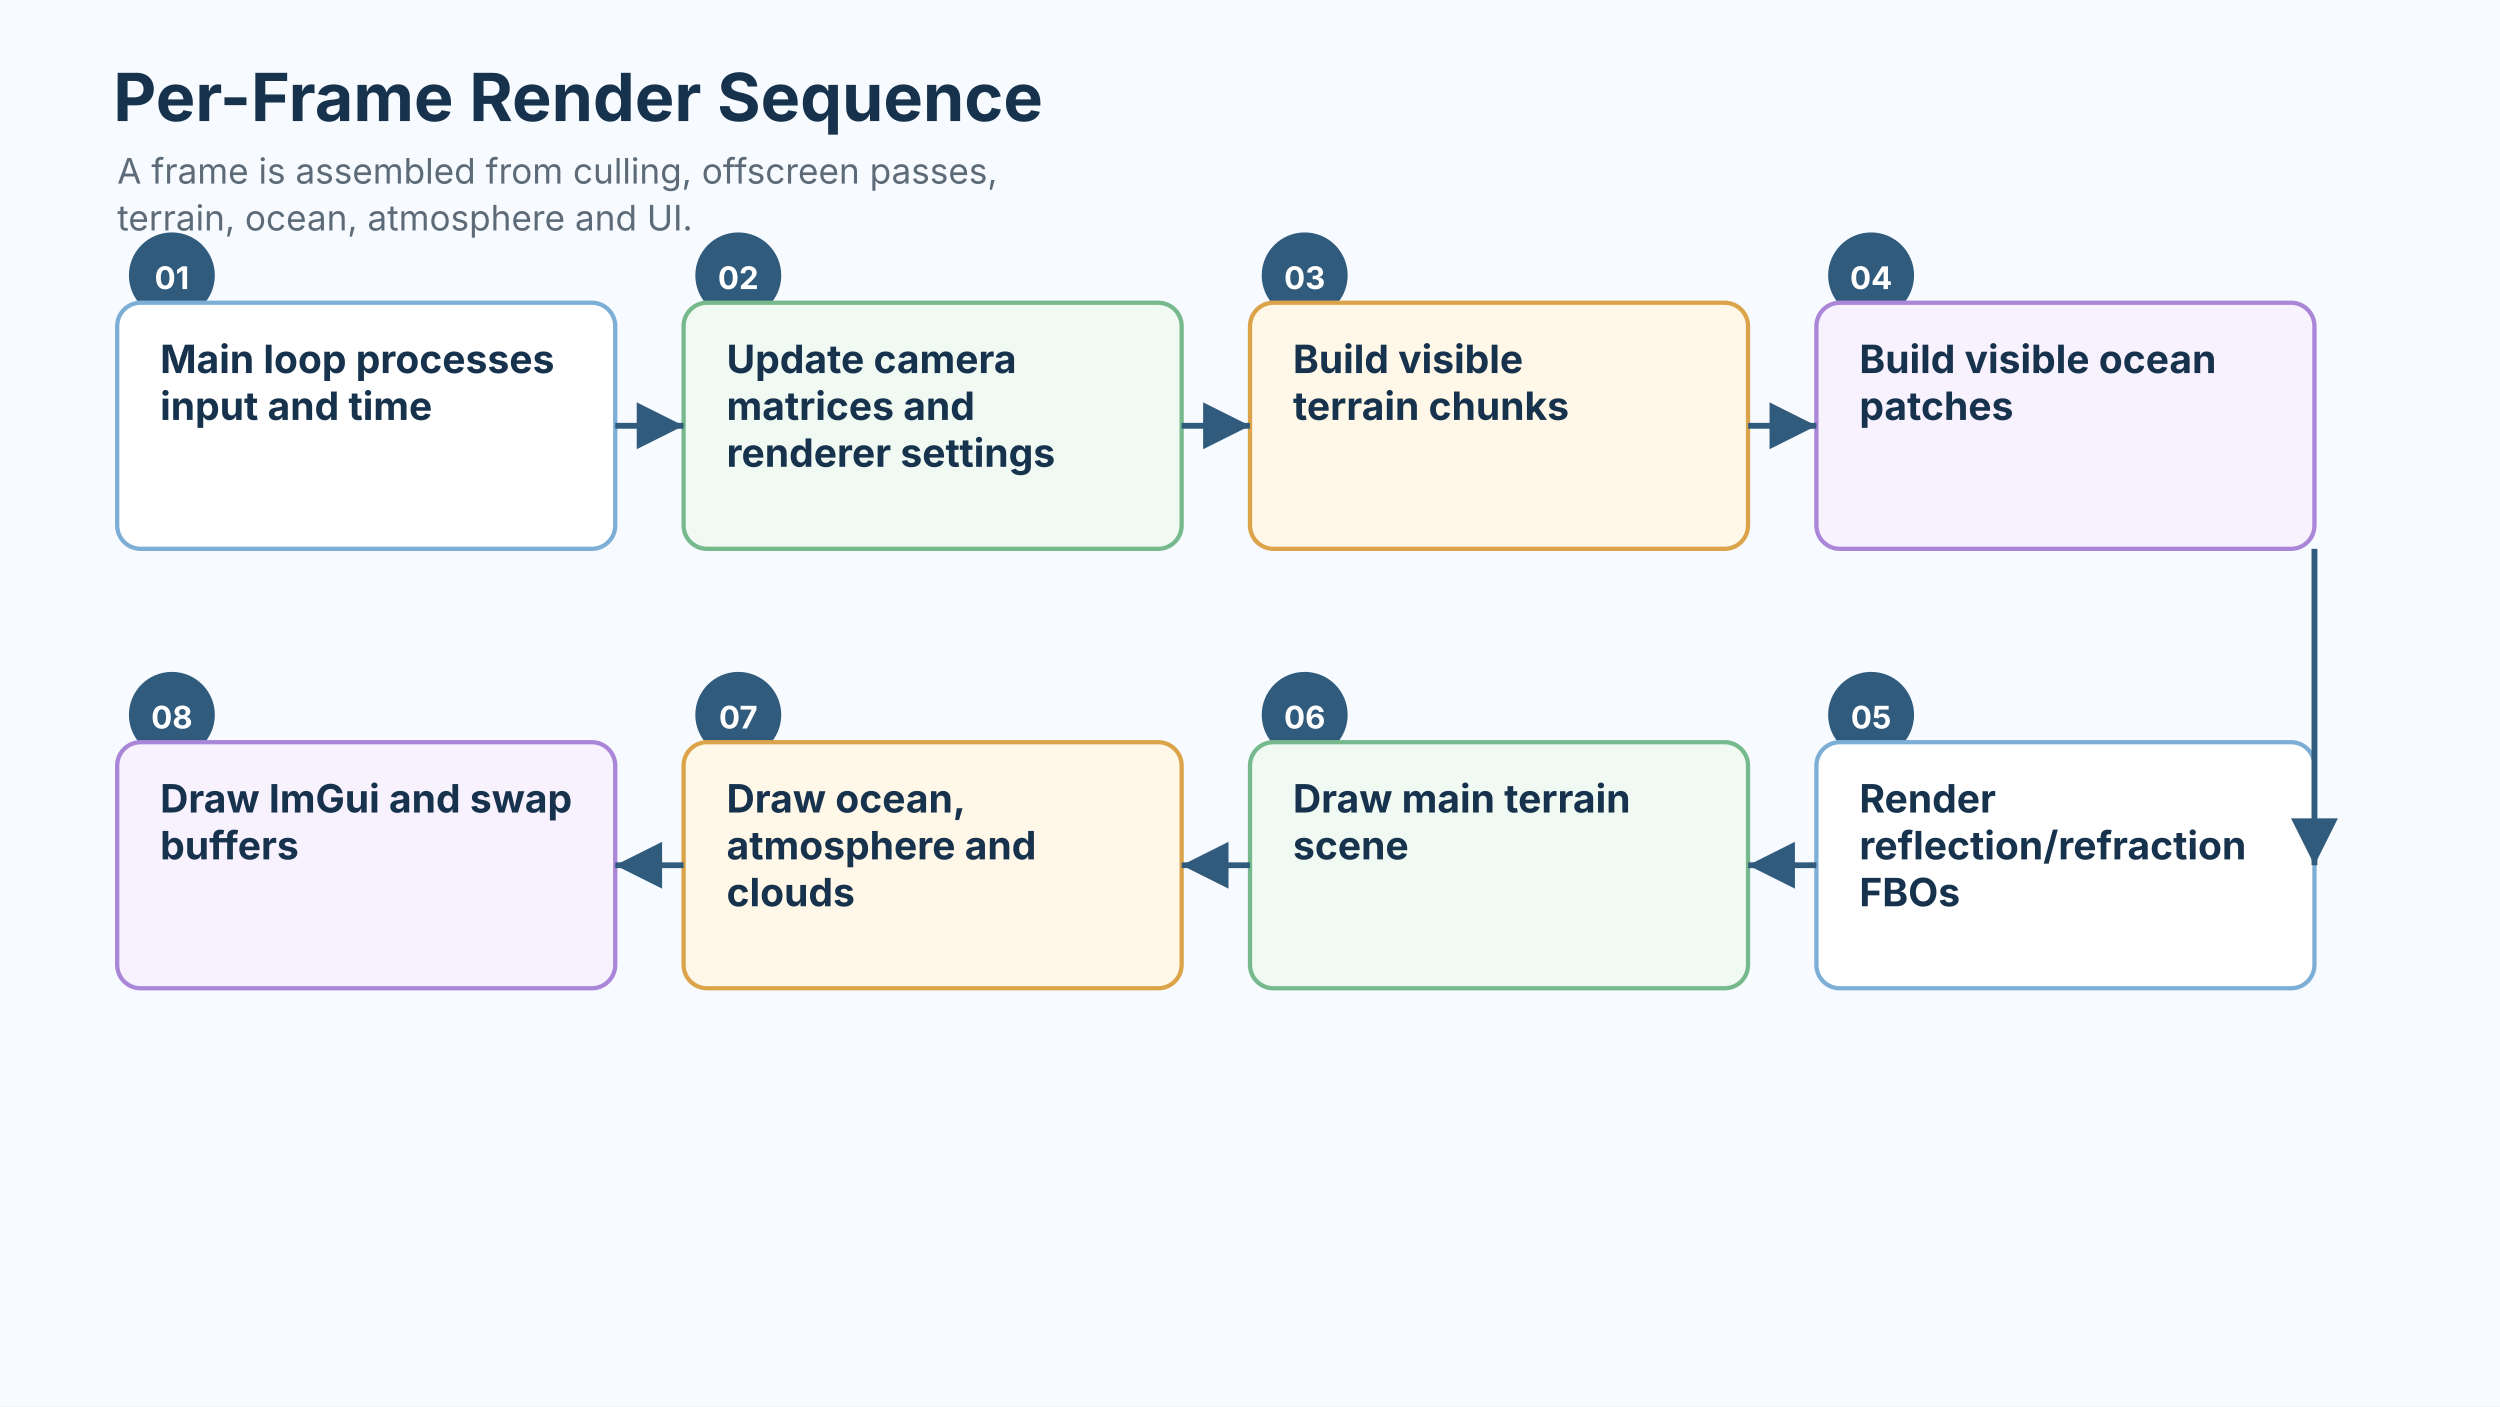
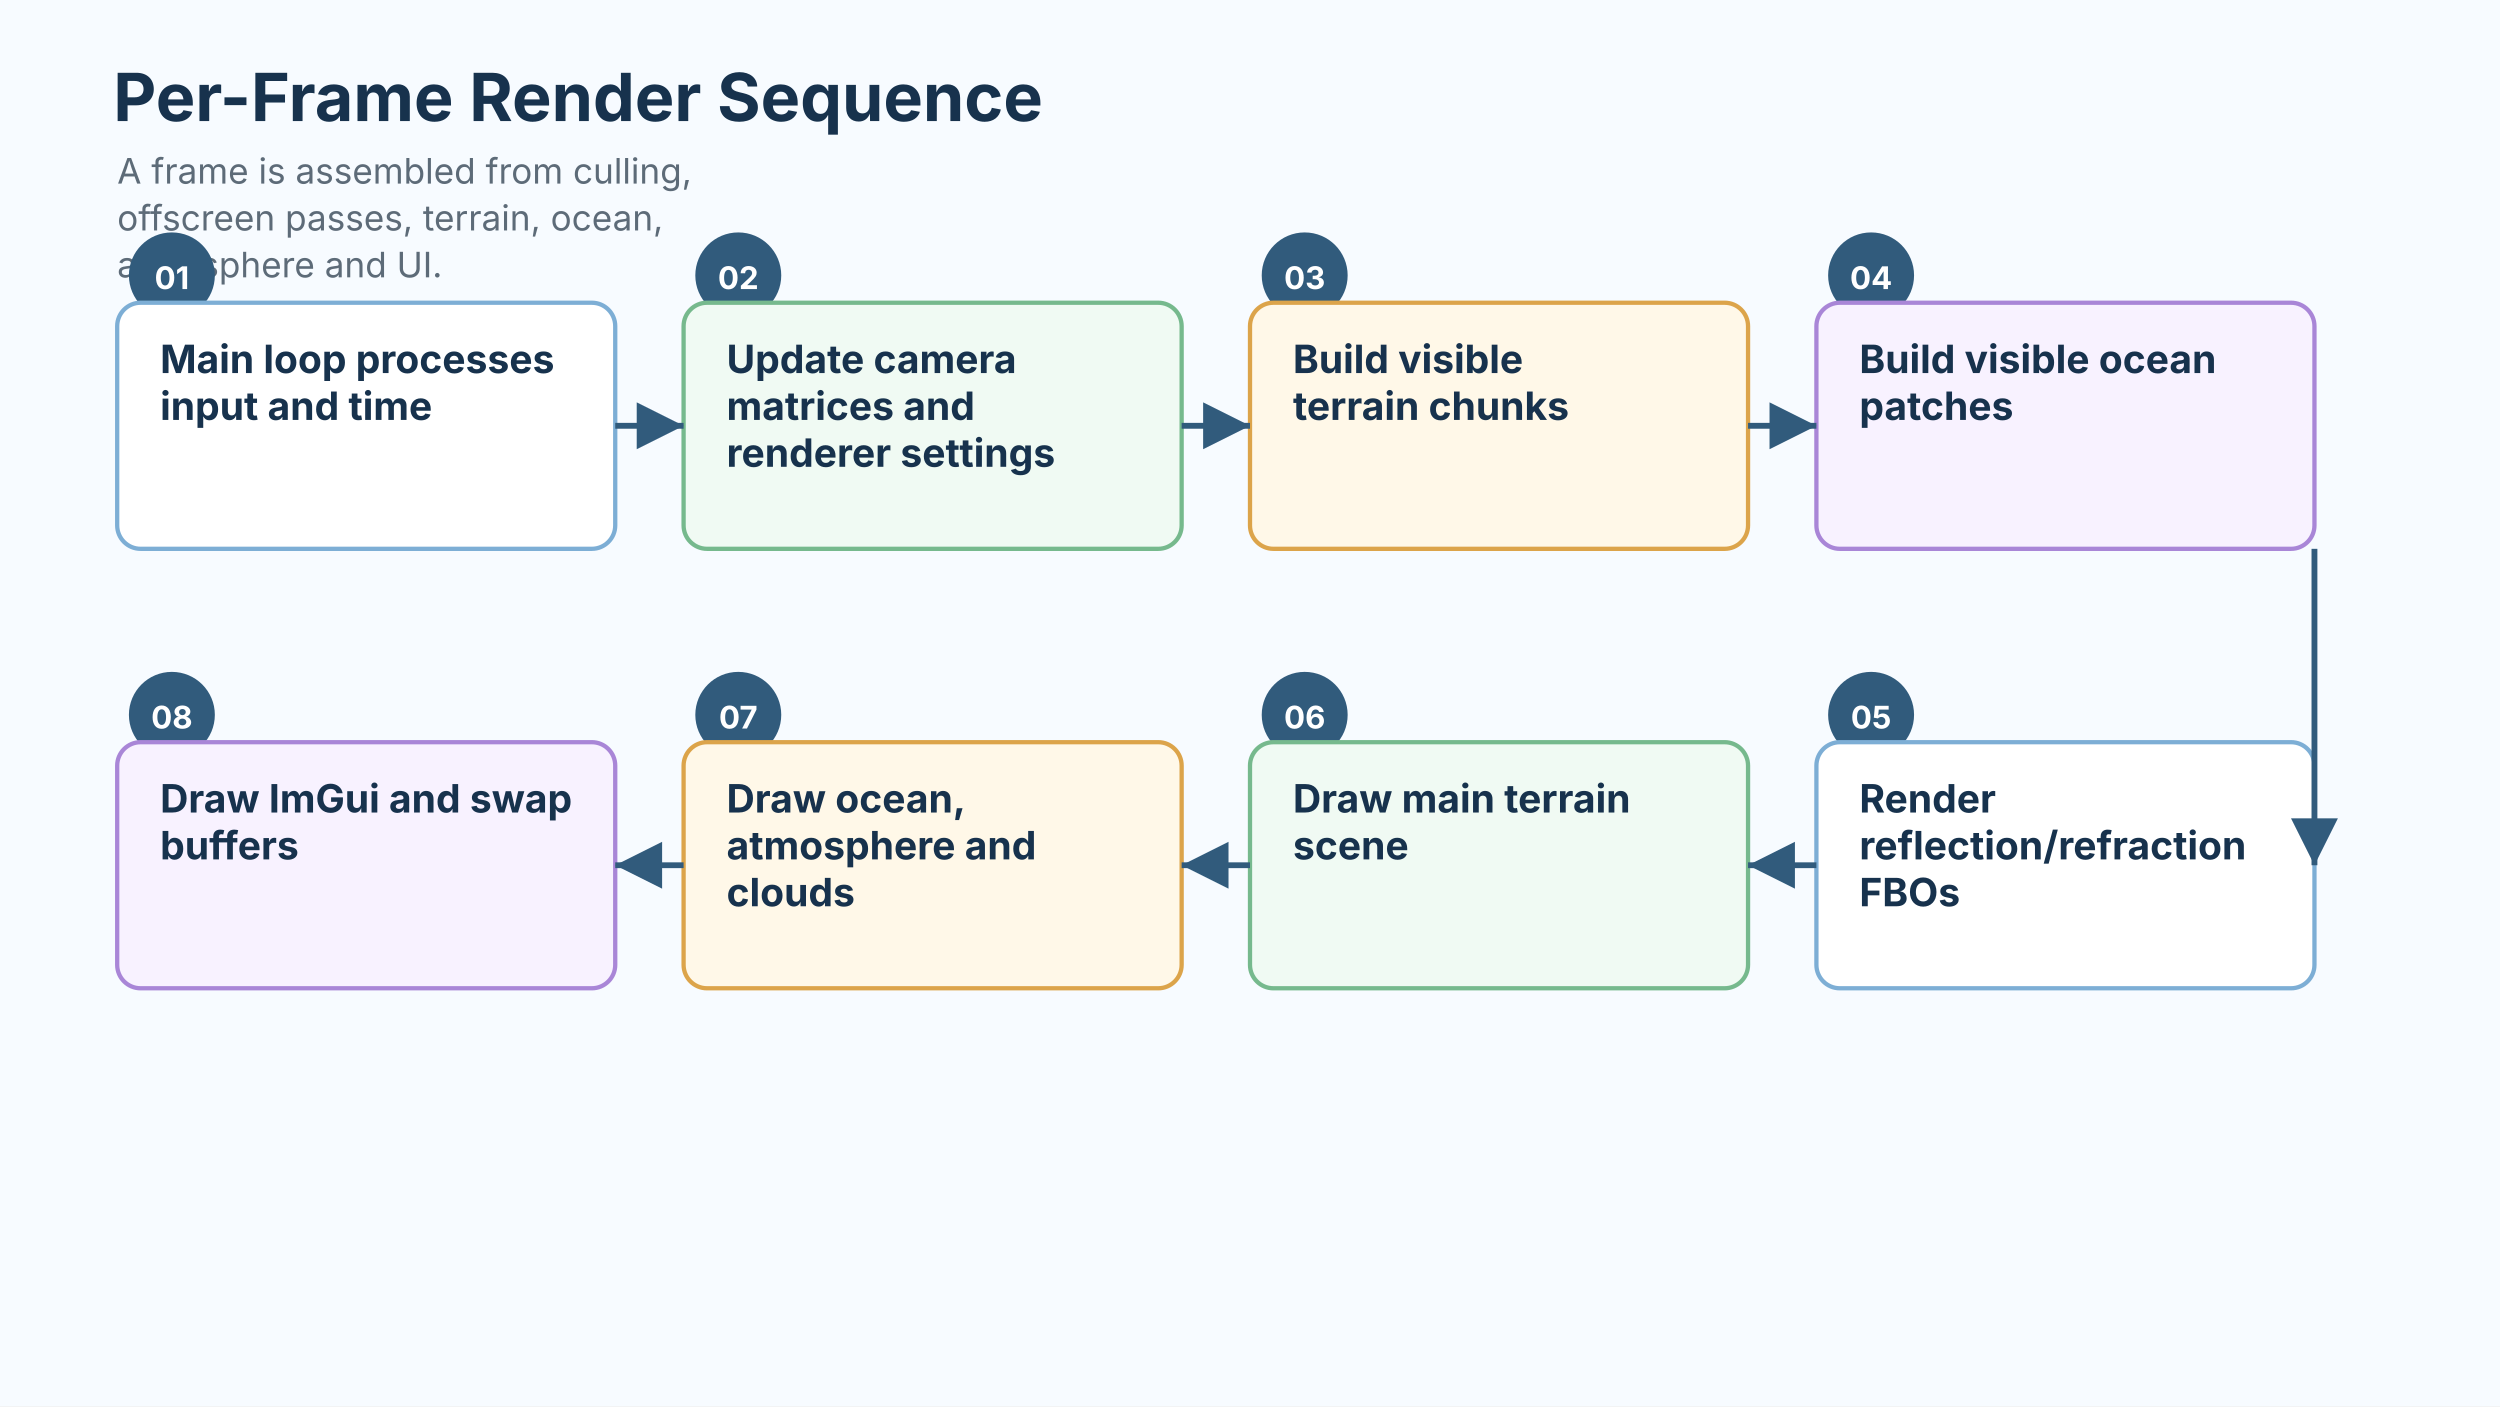
<svg xmlns="http://www.w3.org/2000/svg" width="1280" height="720" viewBox="0 0 1280 720" role="img" aria-labelledby="title desc">
  <defs>
    <marker id="arrow" markerWidth="12" markerHeight="12" refX="10" refY="6" orient="auto">
      <path d="M2,2 L10,6 L2,10 Z" fill="#315b7c" />
    </marker>
    <style>
      .bg{fill:#f7fbff}.title{font:700 34px Inter,Segoe UI,Arial,sans-serif;fill:#17324d}.sub{font:18px Inter,Segoe UI,Arial,sans-serif;fill:#5d6b78}
      .box{fill:#fff;stroke-width:2.2}.blue{stroke:#7daed5;fill:#ffffff}.green{stroke:#76b98d;fill:#f0faf3}.amber{stroke:#dca44a;fill:#fff8e8}.violet{stroke:#a986d7;fill:#f8f2ff}
      .label{font:700 20px Inter,Segoe UI,Arial,sans-serif;fill:#17324d}.small{font:16px Inter,Segoe UI,Arial,sans-serif;fill:#435464}.arrow{stroke:#315b7c;stroke-width:3;fill:none;marker-end:url(#arrow)}
      .numCircle{fill:#315b7c}.num{font:700 16px Inter,Segoe UI,Arial,sans-serif;fill:white}
    </style>
  </defs>
  <rect class="bg" width="1280" height="720" />
  <text class="title" x="58" y="62">Per-Frame Render Sequence</text>
-   <text class="sub" x="60" y="94" text-anchor="start">A frame is assembled from culling, offscreen passes,</text>
-   <text class="sub" x="60" y="118" text-anchor="start">terrain, ocean, atmosphere and UI.</text>
+   <text class="sub" x="60" y="94" text-anchor="start">A frame is assembled from culling,</text>
+   <text class="sub" x="60" y="118" text-anchor="start">offscreen passes, terrain, ocean,</text>
+   <text class="sub" x="60" y="142" text-anchor="start">atmosphere and UI.</text>
  <circle class="numCircle" cx="88" cy="141" r="22" />
  <text class="num" x="88" y="148" text-anchor="middle">01</text>
  <rect class="box blue" x="60" y="155" width="255" height="126" rx="12" />
  <text class="label" x="82" y="191" text-anchor="start">Main loop processes</text>
  <text class="label" x="82" y="215" text-anchor="start">input and time</text>
  <circle class="numCircle" cx="378" cy="141" r="22" />
  <text class="num" x="378" y="148" text-anchor="middle">02</text>
  <rect class="box green" x="350" y="155" width="255" height="126" rx="12" />
  <text class="label" x="372" y="191" text-anchor="start">Update camera</text>
  <text class="label" x="372" y="215" text-anchor="start">matrices and</text>
  <text class="label" x="372" y="239" text-anchor="start">renderer settings</text>
  <path class="arrow" d="M315 218 C332 218, 332 218, 350 218" />
  <circle class="numCircle" cx="668" cy="141" r="22" />
  <text class="num" x="668" y="148" text-anchor="middle">03</text>
  <rect class="box amber" x="640" y="155" width="255" height="126" rx="12" />
  <text class="label" x="662" y="191" text-anchor="start">Build visible</text>
  <text class="label" x="662" y="215" text-anchor="start">terrain chunks</text>
  <path class="arrow" d="M605 218 C622 218, 622 218, 640 218" />
  <circle class="numCircle" cx="958" cy="141" r="22" />
  <text class="num" x="958" y="148" text-anchor="middle">04</text>
  <rect class="box violet" x="930" y="155" width="255" height="126" rx="12" />
  <text class="label" x="952" y="191" text-anchor="start">Build visible ocean</text>
  <text class="label" x="952" y="215" text-anchor="start">patches</text>
  <path class="arrow" d="M895 218 C912 218, 912 218, 930 218" />
  <circle class="numCircle" cx="958" cy="366" r="22" />
  <text class="num" x="958" y="373" text-anchor="middle">05</text>
  <rect class="box blue" x="930" y="380" width="255" height="126" rx="12" />
  <text class="label" x="952" y="416" text-anchor="start">Render</text>
  <text class="label" x="952" y="440" text-anchor="start">reflection/refraction</text>
  <text class="label" x="952" y="464" text-anchor="start">FBOs</text>
  <path class="arrow" d="M1185 281 L1185 338 L1185 338 L1185 443" />
  <circle class="numCircle" cx="668" cy="366" r="22" />
  <text class="num" x="668" y="373" text-anchor="middle">06</text>
  <rect class="box green" x="640" y="380" width="255" height="126" rx="12" />
  <text class="label" x="662" y="416" text-anchor="start">Draw main terrain</text>
  <text class="label" x="662" y="440" text-anchor="start">scene</text>
  <path class="arrow" d="M930 443 C912 443, 912 443, 895 443" />
  <circle class="numCircle" cx="378" cy="366" r="22" />
  <text class="num" x="378" y="373" text-anchor="middle">07</text>
  <rect class="box amber" x="350" y="380" width="255" height="126" rx="12" />
  <text class="label" x="372" y="416" text-anchor="start">Draw ocean,</text>
  <text class="label" x="372" y="440" text-anchor="start">atmosphere and</text>
  <text class="label" x="372" y="464" text-anchor="start">clouds</text>
  <path class="arrow" d="M640 443 C622 443, 622 443, 605 443" />
  <circle class="numCircle" cx="88" cy="366" r="22" />
  <text class="num" x="88" y="373" text-anchor="middle">08</text>
  <rect class="box violet" x="60" y="380" width="255" height="126" rx="12" />
  <text class="label" x="82" y="416" text-anchor="start">Draw ImGui and swap</text>
  <text class="label" x="82" y="440" text-anchor="start">buffers</text>
  <path class="arrow" d="M350 443 C332 443, 332 443, 315 443" />
</svg>
